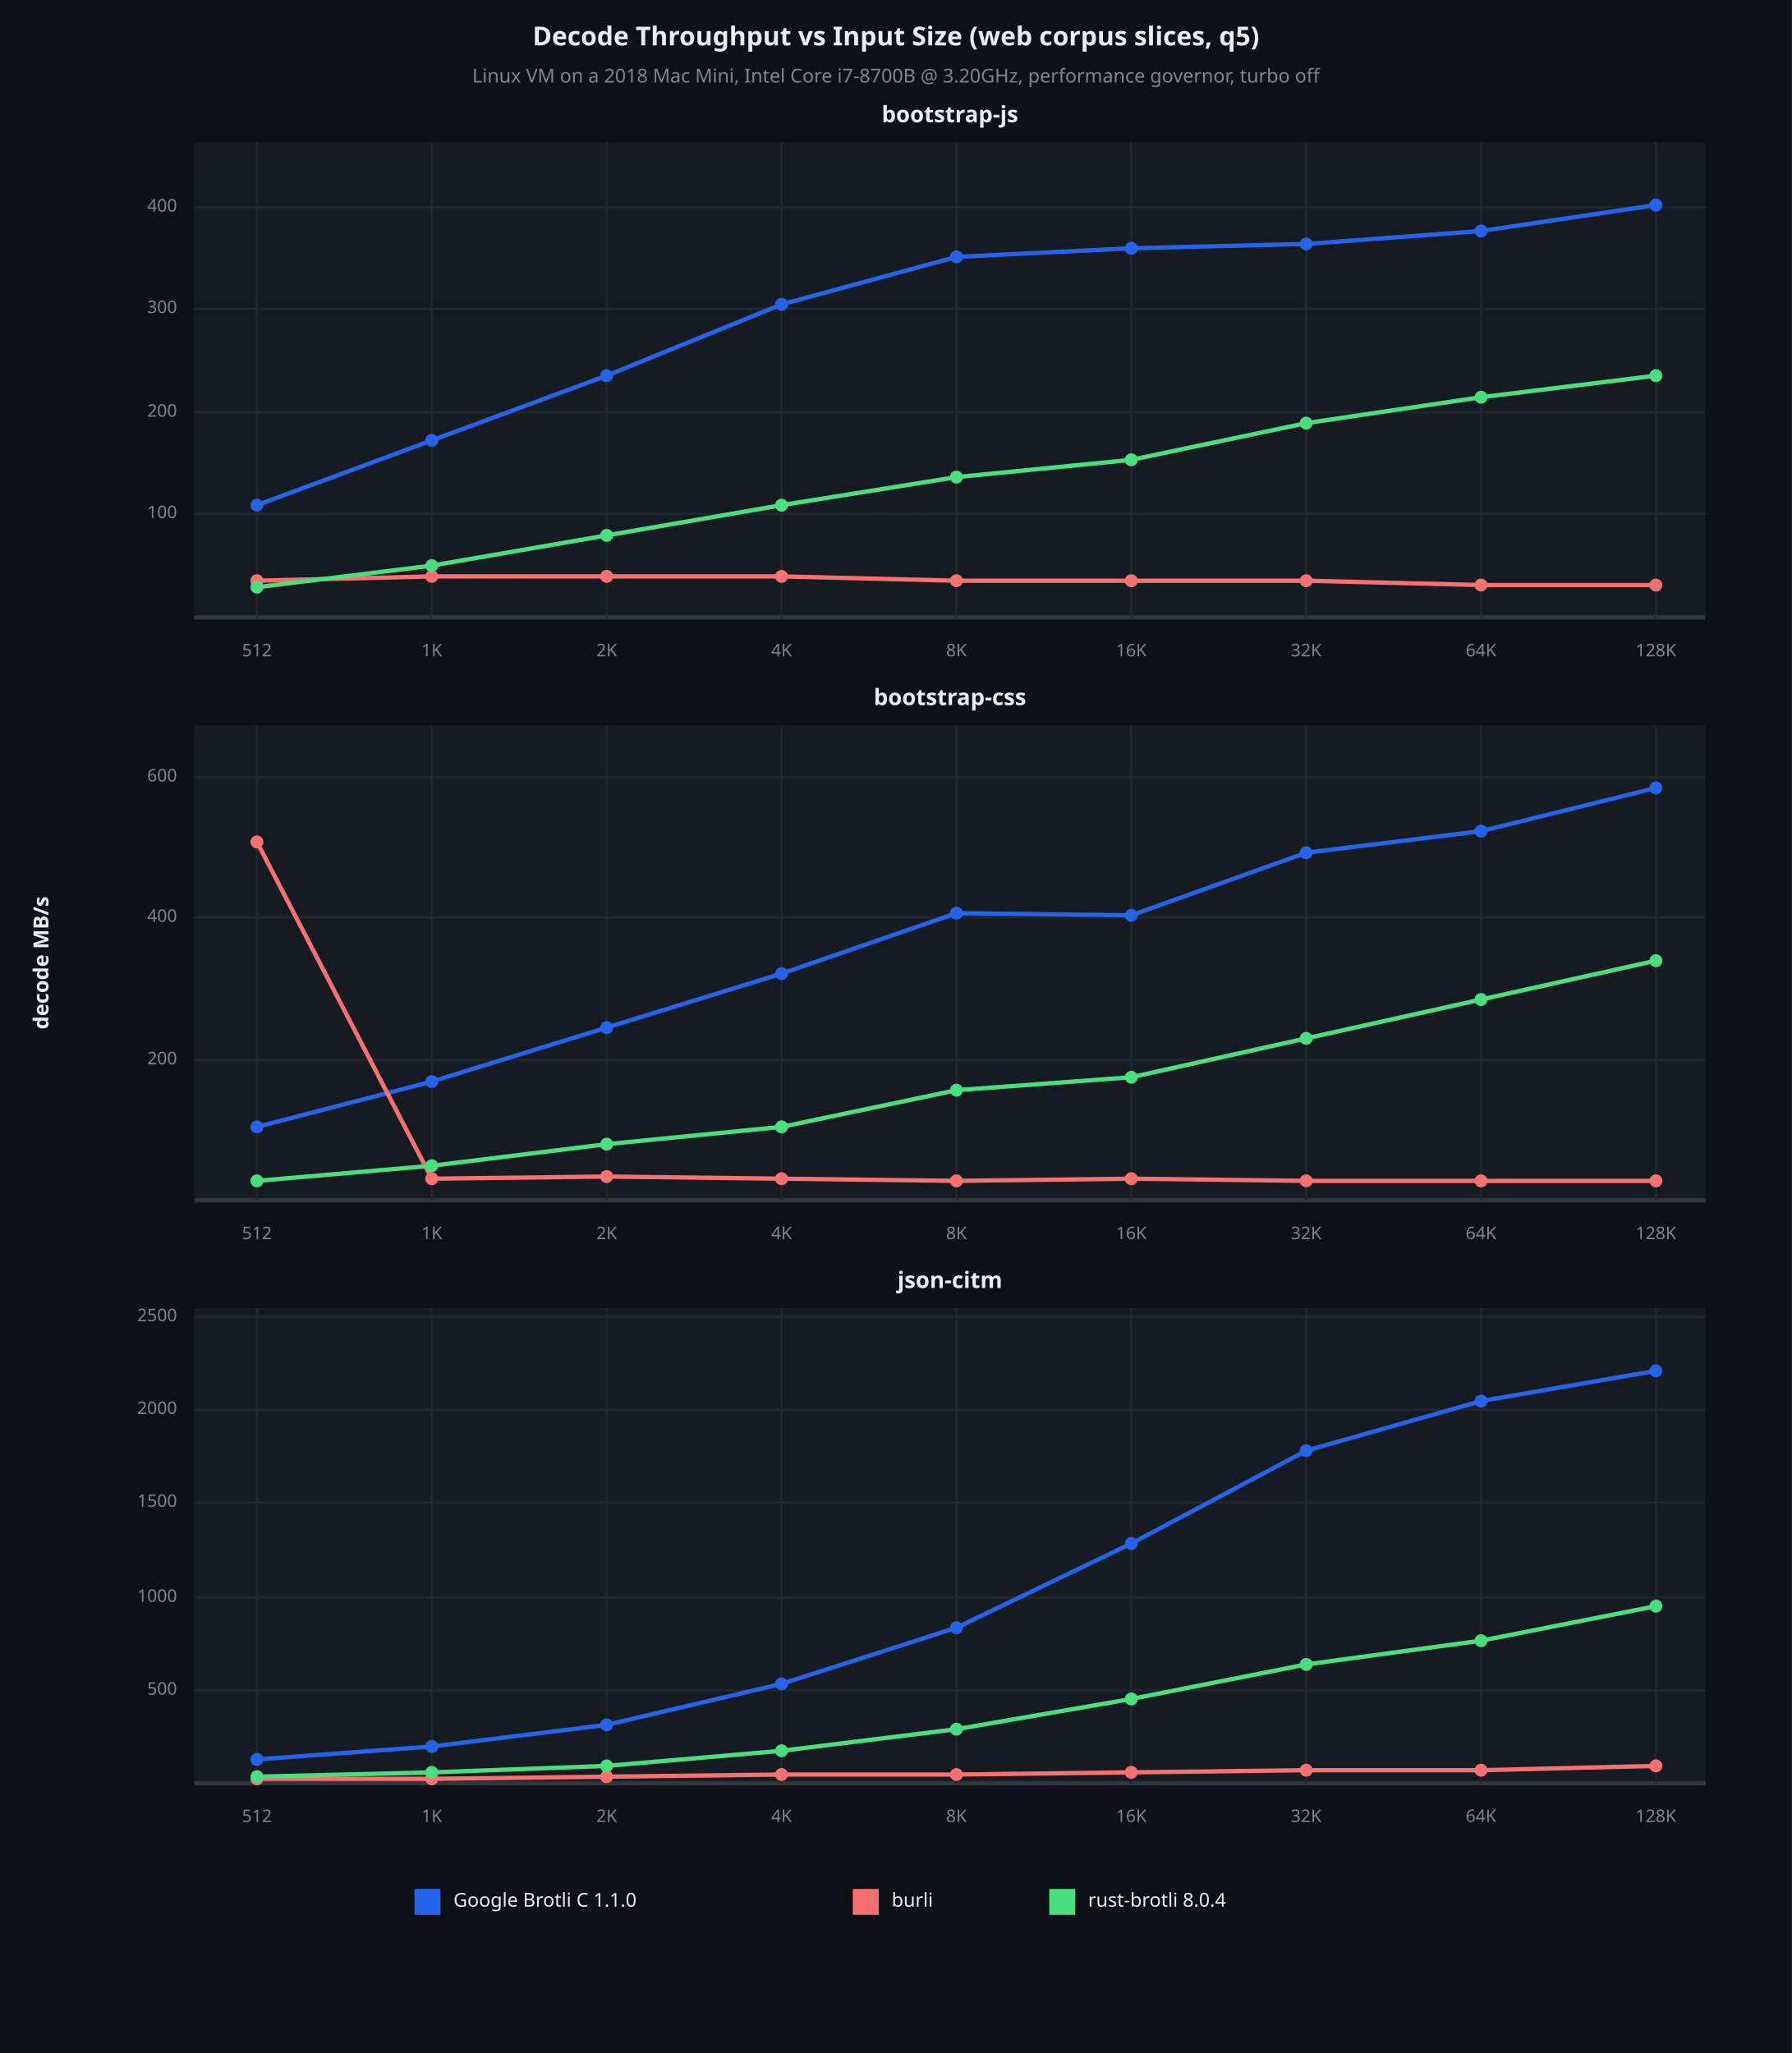
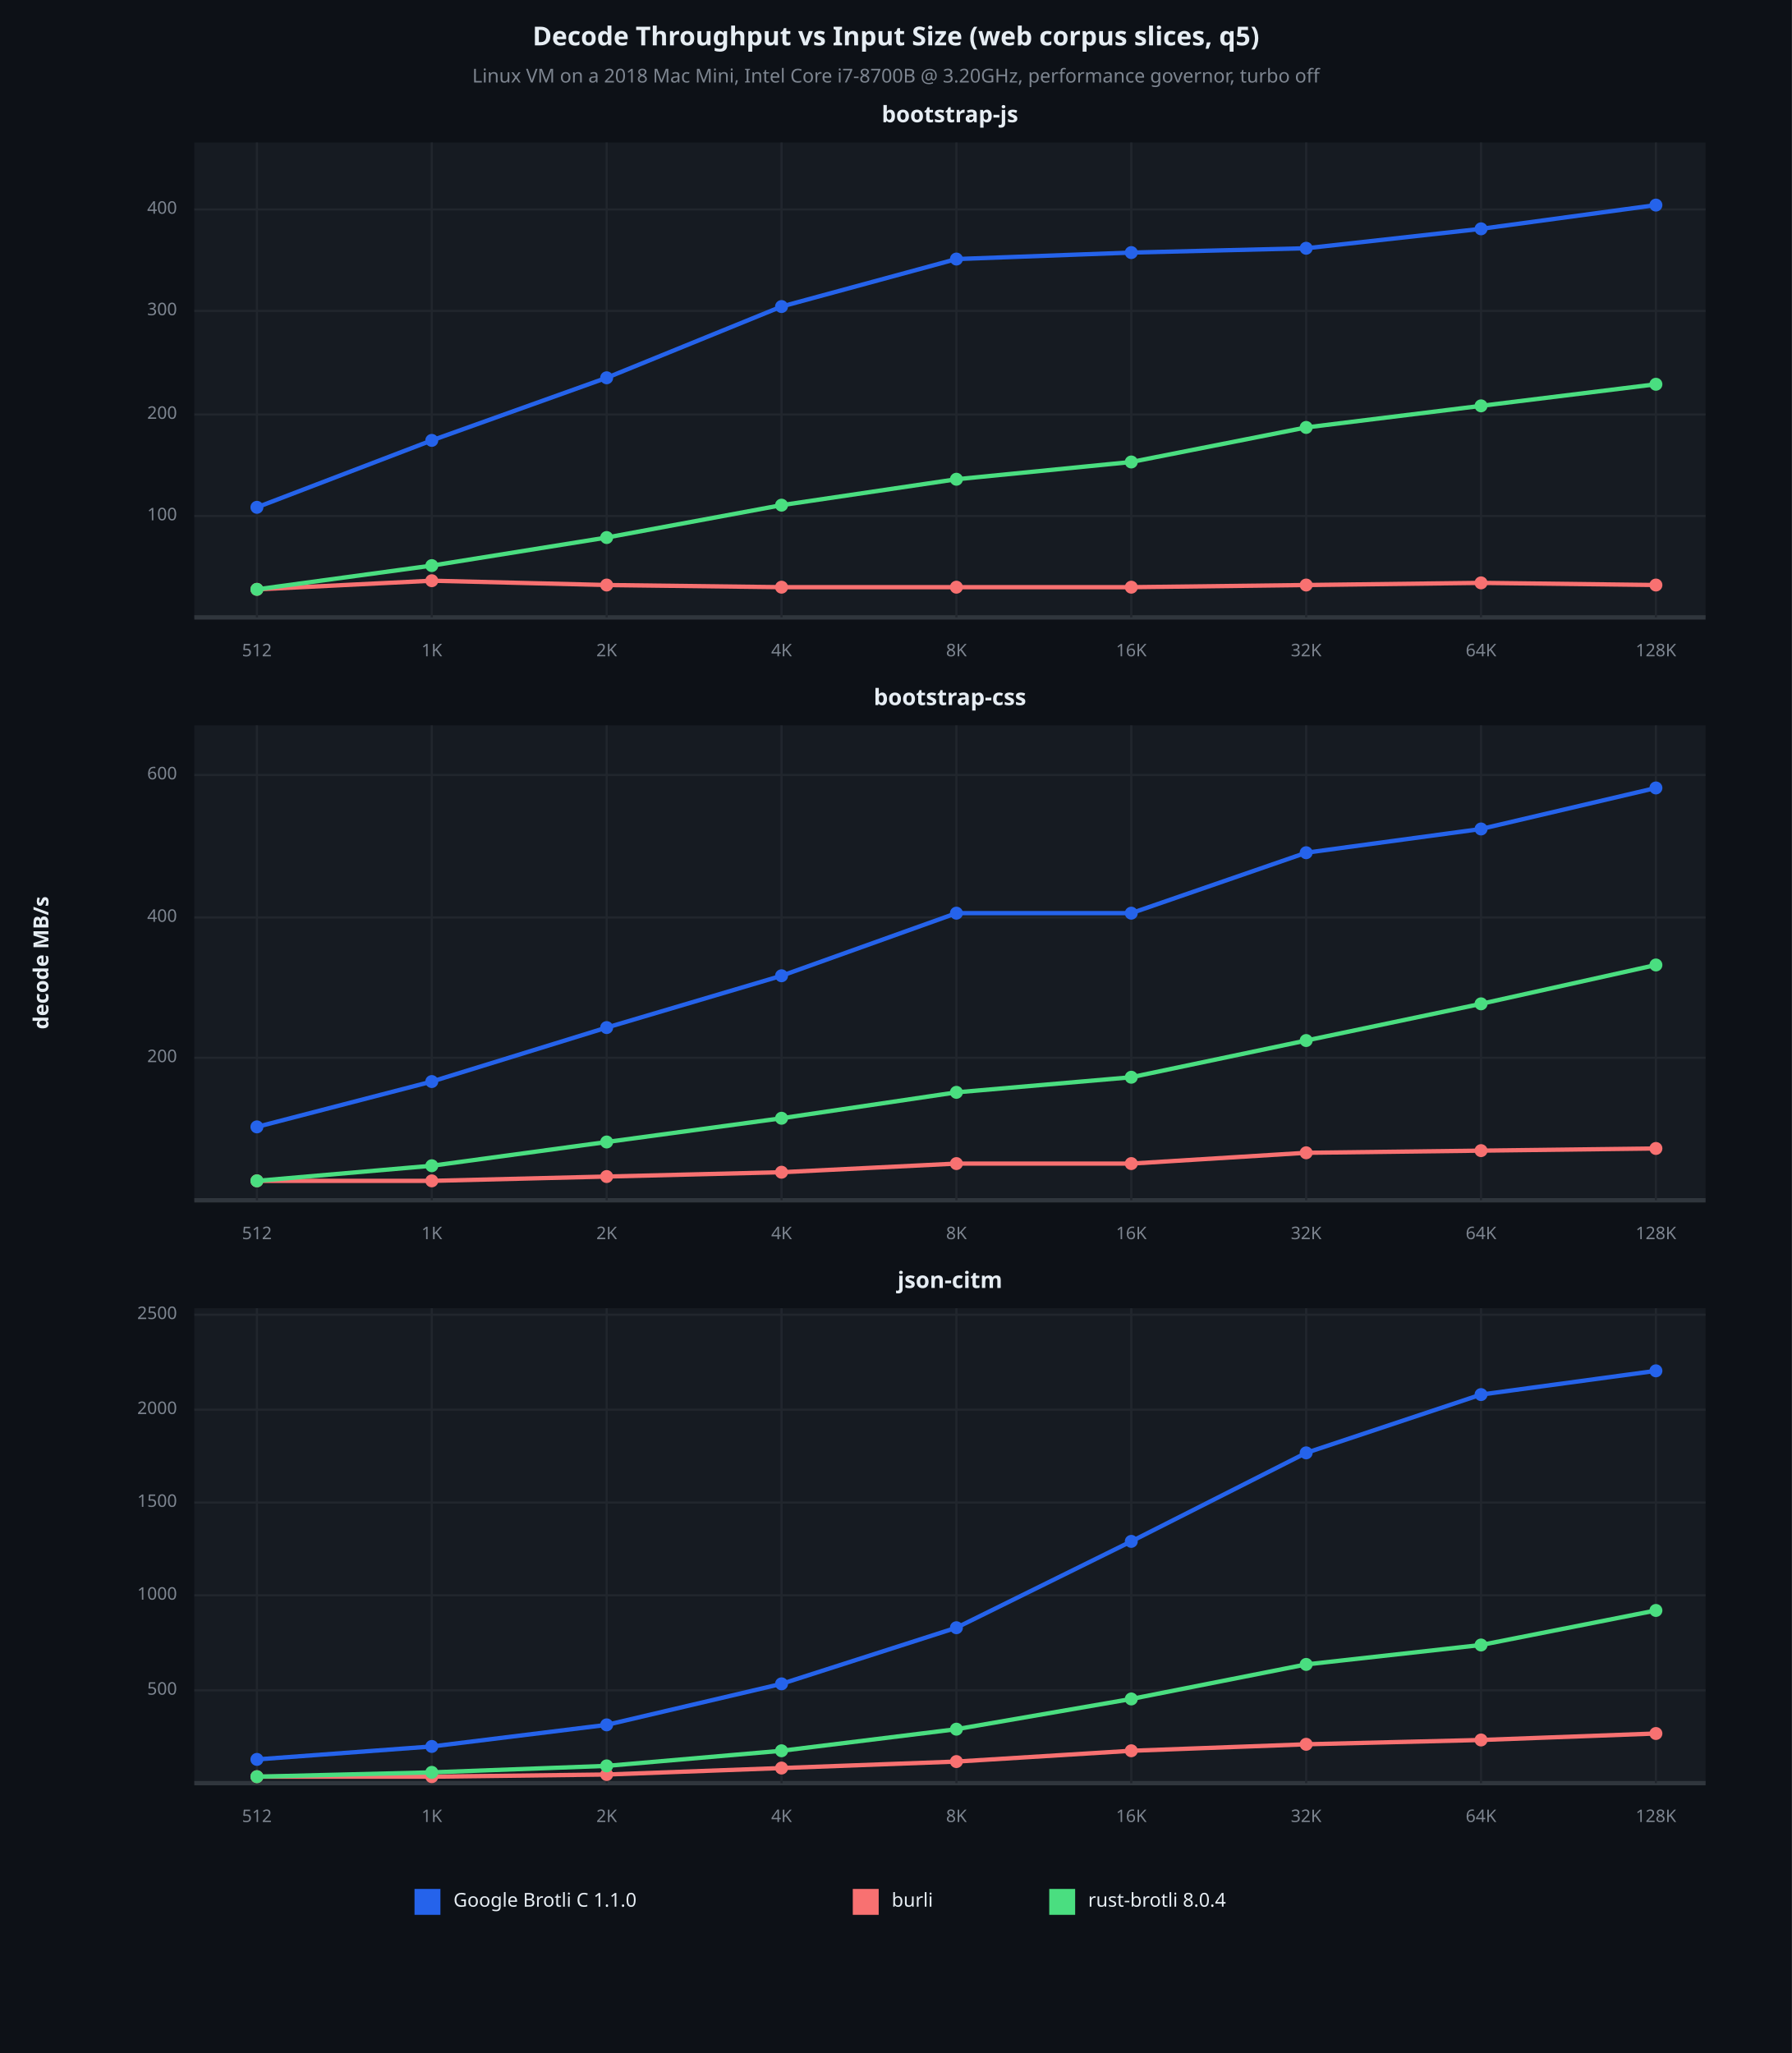
<svg xmlns="http://www.w3.org/2000/svg" viewBox="0 0 830 951" font-family="system-ui, -apple-system, sans-serif">
  <rect x="0" y="0" width="830" height="951" opacity="1" fill="#0D1117" stroke="none" />
  <text x="415" y="18" dy="0.5ex" text-anchor="middle" font-family="sans-serif" font-size="12.097" opacity="1" fill="#E6EDF3" font-weight="bold">
Decode Throughput vs Input Size (web corpus slices, q5)
</text>
  <text x="415" y="36" dy="0.5ex" text-anchor="middle" font-family="sans-serif" font-size="8.871" opacity="1" fill="#7D8590">
Linux VM on a 2018 Mac Mini, Intel Core i7-8700B @ 3.20GHz, performance governor, turbo off
</text>
  <rect x="90" y="66" width="700" height="220" opacity="1" fill="#161B22" stroke="none" />
  <text x="440" y="54" dy="0.5ex" text-anchor="middle" font-family="sans-serif" font-size="10.484" opacity="1" fill="#E6EDF3" font-weight="bold">
bootstrap-js
</text>
  <polyline fill="none" opacity="1" stroke="#30363D" stroke-width="2" points="90,286 790,286 " />
  <polyline fill="none" opacity="1" stroke="#21262D" stroke-width="1" points="119,66 119,286 " />
  <text x="119" y="302" dy="0.5ex" text-anchor="middle" font-family="sans-serif" font-size="8.065" opacity="1" fill="#7D8590">
512
</text>
  <polyline fill="none" opacity="1" stroke="#21262D" stroke-width="1" points="200,66 200,286 " />
  <text x="200" y="302" dy="0.5ex" text-anchor="middle" font-family="sans-serif" font-size="8.065" opacity="1" fill="#7D8590">
1K
</text>
  <polyline fill="none" opacity="1" stroke="#21262D" stroke-width="1" points="281,66 281,286 " />
  <text x="281" y="302" dy="0.5ex" text-anchor="middle" font-family="sans-serif" font-size="8.065" opacity="1" fill="#7D8590">
2K
</text>
  <polyline fill="none" opacity="1" stroke="#21262D" stroke-width="1" points="362,66 362,286 " />
  <text x="362" y="302" dy="0.5ex" text-anchor="middle" font-family="sans-serif" font-size="8.065" opacity="1" fill="#7D8590">
4K
</text>
  <polyline fill="none" opacity="1" stroke="#21262D" stroke-width="1" points="443,66 443,286 " />
  <text x="443" y="302" dy="0.5ex" text-anchor="middle" font-family="sans-serif" font-size="8.065" opacity="1" fill="#7D8590">
8K
</text>
  <polyline fill="none" opacity="1" stroke="#21262D" stroke-width="1" points="524,66 524,286 " />
  <text x="524" y="302" dy="0.5ex" text-anchor="middle" font-family="sans-serif" font-size="8.065" opacity="1" fill="#7D8590">
16K
</text>
  <polyline fill="none" opacity="1" stroke="#21262D" stroke-width="1" points="605,66 605,286 " />
  <text x="605" y="302" dy="0.5ex" text-anchor="middle" font-family="sans-serif" font-size="8.065" opacity="1" fill="#7D8590">
32K
</text>
  <polyline fill="none" opacity="1" stroke="#21262D" stroke-width="1" points="686,66 686,286 " />
  <text x="686" y="302" dy="0.5ex" text-anchor="middle" font-family="sans-serif" font-size="8.065" opacity="1" fill="#7D8590">
64K
</text>
  <polyline fill="none" opacity="1" stroke="#21262D" stroke-width="1" points="767,66 767,286 " />
  <text x="767" y="302" dy="0.5ex" text-anchor="middle" font-family="sans-serif" font-size="8.065" opacity="1" fill="#7D8590">
128K
</text>
-   <polyline fill="none" opacity="1" stroke="#21262D" stroke-width="1" points="90,238 790,238 " />
-   <text x="82" y="238" dy="0.5ex" text-anchor="end" font-family="sans-serif" font-size="8.065" opacity="1" fill="#7D8590">
+   <polyline fill="none" opacity="1" stroke="#21262D" stroke-width="1" points="90,239 790,239 " />
+   <text x="82" y="239" dy="0.5ex" text-anchor="end" font-family="sans-serif" font-size="8.065" opacity="1" fill="#7D8590">
100
</text>
-   <polyline fill="none" opacity="1" stroke="#21262D" stroke-width="1" points="90,191 790,191 " />
-   <text x="82" y="191" dy="0.5ex" text-anchor="end" font-family="sans-serif" font-size="8.065" opacity="1" fill="#7D8590">
+   <polyline fill="none" opacity="1" stroke="#21262D" stroke-width="1" points="90,192 790,192 " />
+   <text x="82" y="192" dy="0.5ex" text-anchor="end" font-family="sans-serif" font-size="8.065" opacity="1" fill="#7D8590">
200
</text>
-   <polyline fill="none" opacity="1" stroke="#21262D" stroke-width="1" points="90,143 790,143 " />
-   <text x="82" y="143" dy="0.5ex" text-anchor="end" font-family="sans-serif" font-size="8.065" opacity="1" fill="#7D8590">
+   <polyline fill="none" opacity="1" stroke="#21262D" stroke-width="1" points="90,144 790,144 " />
+   <text x="82" y="144" dy="0.5ex" text-anchor="end" font-family="sans-serif" font-size="8.065" opacity="1" fill="#7D8590">
300
</text>
-   <polyline fill="none" opacity="1" stroke="#21262D" stroke-width="1" points="90,96 790,96 " />
-   <text x="82" y="96" dy="0.5ex" text-anchor="end" font-family="sans-serif" font-size="8.065" opacity="1" fill="#7D8590">
+   <polyline fill="none" opacity="1" stroke="#21262D" stroke-width="1" points="90,97 790,97 " />
+   <text x="82" y="97" dy="0.5ex" text-anchor="end" font-family="sans-serif" font-size="8.065" opacity="1" fill="#7D8590">
400
</text>
-   <polyline fill="none" opacity="1" stroke="#2563EB" stroke-width="2" points="119,234 200,204 281,174 362,141 443,119 524,115 605,113 686,107 767,95 " />
-   <circle cx="119" cy="234" r="3" opacity="1" fill="#2563EB" stroke="none" stroke-width="1" />
+   <polyline fill="none" opacity="1" stroke="#2563EB" stroke-width="2" points="119,235 200,204 281,175 362,142 443,120 524,117 605,115 686,106 767,95 " />
+   <circle cx="119" cy="235" r="3" opacity="1" fill="#2563EB" stroke="none" stroke-width="1" />
  <circle cx="200" cy="204" r="3" opacity="1" fill="#2563EB" stroke="none" stroke-width="1" />
-   <circle cx="281" cy="174" r="3" opacity="1" fill="#2563EB" stroke="none" stroke-width="1" />
-   <circle cx="362" cy="141" r="3" opacity="1" fill="#2563EB" stroke="none" stroke-width="1" />
-   <circle cx="443" cy="119" r="3" opacity="1" fill="#2563EB" stroke="none" stroke-width="1" />
-   <circle cx="524" cy="115" r="3" opacity="1" fill="#2563EB" stroke="none" stroke-width="1" />
-   <circle cx="605" cy="113" r="3" opacity="1" fill="#2563EB" stroke="none" stroke-width="1" />
-   <circle cx="686" cy="107" r="3" opacity="1" fill="#2563EB" stroke="none" stroke-width="1" />
+   <circle cx="281" cy="175" r="3" opacity="1" fill="#2563EB" stroke="none" stroke-width="1" />
+   <circle cx="362" cy="142" r="3" opacity="1" fill="#2563EB" stroke="none" stroke-width="1" />
+   <circle cx="443" cy="120" r="3" opacity="1" fill="#2563EB" stroke="none" stroke-width="1" />
+   <circle cx="524" cy="117" r="3" opacity="1" fill="#2563EB" stroke="none" stroke-width="1" />
+   <circle cx="605" cy="115" r="3" opacity="1" fill="#2563EB" stroke="none" stroke-width="1" />
+   <circle cx="686" cy="106" r="3" opacity="1" fill="#2563EB" stroke="none" stroke-width="1" />
  <circle cx="767" cy="95" r="3" opacity="1" fill="#2563EB" stroke="none" stroke-width="1" />
-   <polyline fill="none" opacity="1" stroke="#F87171" stroke-width="2" points="119,269 200,267 281,267 362,267 443,269 524,269 605,269 686,271 767,271 " />
-   <circle cx="119" cy="269" r="3" opacity="1" fill="#F87171" stroke="none" stroke-width="1" />
-   <circle cx="200" cy="267" r="3" opacity="1" fill="#F87171" stroke="none" stroke-width="1" />
-   <circle cx="281" cy="267" r="3" opacity="1" fill="#F87171" stroke="none" stroke-width="1" />
-   <circle cx="362" cy="267" r="3" opacity="1" fill="#F87171" stroke="none" stroke-width="1" />
-   <circle cx="443" cy="269" r="3" opacity="1" fill="#F87171" stroke="none" stroke-width="1" />
-   <circle cx="524" cy="269" r="3" opacity="1" fill="#F87171" stroke="none" stroke-width="1" />
-   <circle cx="605" cy="269" r="3" opacity="1" fill="#F87171" stroke="none" stroke-width="1" />
-   <circle cx="686" cy="271" r="3" opacity="1" fill="#F87171" stroke="none" stroke-width="1" />
+   <polyline fill="none" opacity="1" stroke="#F87171" stroke-width="2" points="119,273 200,269 281,271 362,272 443,272 524,272 605,271 686,270 767,271 " />
+   <circle cx="119" cy="273" r="3" opacity="1" fill="#F87171" stroke="none" stroke-width="1" />
+   <circle cx="200" cy="269" r="3" opacity="1" fill="#F87171" stroke="none" stroke-width="1" />
+   <circle cx="281" cy="271" r="3" opacity="1" fill="#F87171" stroke="none" stroke-width="1" />
+   <circle cx="362" cy="272" r="3" opacity="1" fill="#F87171" stroke="none" stroke-width="1" />
+   <circle cx="443" cy="272" r="3" opacity="1" fill="#F87171" stroke="none" stroke-width="1" />
+   <circle cx="524" cy="272" r="3" opacity="1" fill="#F87171" stroke="none" stroke-width="1" />
+   <circle cx="605" cy="271" r="3" opacity="1" fill="#F87171" stroke="none" stroke-width="1" />
+   <circle cx="686" cy="270" r="3" opacity="1" fill="#F87171" stroke="none" stroke-width="1" />
  <circle cx="767" cy="271" r="3" opacity="1" fill="#F87171" stroke="none" stroke-width="1" />
-   <polyline fill="none" opacity="1" stroke="#4ADE80" stroke-width="2" points="119,272 200,262 281,248 362,234 443,221 524,213 605,196 686,184 767,174 " />
-   <circle cx="119" cy="272" r="3" opacity="1" fill="#4ADE80" stroke="none" stroke-width="1" />
+   <polyline fill="none" opacity="1" stroke="#4ADE80" stroke-width="2" points="119,273 200,262 281,249 362,234 443,222 524,214 605,198 686,188 767,178 " />
+   <circle cx="119" cy="273" r="3" opacity="1" fill="#4ADE80" stroke="none" stroke-width="1" />
  <circle cx="200" cy="262" r="3" opacity="1" fill="#4ADE80" stroke="none" stroke-width="1" />
-   <circle cx="281" cy="248" r="3" opacity="1" fill="#4ADE80" stroke="none" stroke-width="1" />
+   <circle cx="281" cy="249" r="3" opacity="1" fill="#4ADE80" stroke="none" stroke-width="1" />
  <circle cx="362" cy="234" r="3" opacity="1" fill="#4ADE80" stroke="none" stroke-width="1" />
-   <circle cx="443" cy="221" r="3" opacity="1" fill="#4ADE80" stroke="none" stroke-width="1" />
-   <circle cx="524" cy="213" r="3" opacity="1" fill="#4ADE80" stroke="none" stroke-width="1" />
-   <circle cx="605" cy="196" r="3" opacity="1" fill="#4ADE80" stroke="none" stroke-width="1" />
-   <circle cx="686" cy="184" r="3" opacity="1" fill="#4ADE80" stroke="none" stroke-width="1" />
-   <circle cx="767" cy="174" r="3" opacity="1" fill="#4ADE80" stroke="none" stroke-width="1" />
+   <circle cx="443" cy="222" r="3" opacity="1" fill="#4ADE80" stroke="none" stroke-width="1" />
+   <circle cx="524" cy="214" r="3" opacity="1" fill="#4ADE80" stroke="none" stroke-width="1" />
+   <circle cx="605" cy="198" r="3" opacity="1" fill="#4ADE80" stroke="none" stroke-width="1" />
+   <circle cx="686" cy="188" r="3" opacity="1" fill="#4ADE80" stroke="none" stroke-width="1" />
+   <circle cx="767" cy="178" r="3" opacity="1" fill="#4ADE80" stroke="none" stroke-width="1" />
  <rect x="90" y="336" width="700" height="220" opacity="1" fill="#161B22" stroke="none" />
  <text x="440" y="324" dy="0.5ex" text-anchor="middle" font-family="sans-serif" font-size="10.484" opacity="1" fill="#E6EDF3" font-weight="bold">
bootstrap-css
</text>
  <polyline fill="none" opacity="1" stroke="#30363D" stroke-width="2" points="90,556 790,556 " />
  <polyline fill="none" opacity="1" stroke="#21262D" stroke-width="1" points="119,336 119,556 " />
  <text x="119" y="572" dy="0.5ex" text-anchor="middle" font-family="sans-serif" font-size="8.065" opacity="1" fill="#7D8590">
512
</text>
  <polyline fill="none" opacity="1" stroke="#21262D" stroke-width="1" points="200,336 200,556 " />
  <text x="200" y="572" dy="0.5ex" text-anchor="middle" font-family="sans-serif" font-size="8.065" opacity="1" fill="#7D8590">
1K
</text>
  <polyline fill="none" opacity="1" stroke="#21262D" stroke-width="1" points="281,336 281,556 " />
  <text x="281" y="572" dy="0.5ex" text-anchor="middle" font-family="sans-serif" font-size="8.065" opacity="1" fill="#7D8590">
2K
</text>
  <polyline fill="none" opacity="1" stroke="#21262D" stroke-width="1" points="362,336 362,556 " />
  <text x="362" y="572" dy="0.5ex" text-anchor="middle" font-family="sans-serif" font-size="8.065" opacity="1" fill="#7D8590">
4K
</text>
  <polyline fill="none" opacity="1" stroke="#21262D" stroke-width="1" points="443,336 443,556 " />
  <text x="443" y="572" dy="0.5ex" text-anchor="middle" font-family="sans-serif" font-size="8.065" opacity="1" fill="#7D8590">
8K
</text>
  <polyline fill="none" opacity="1" stroke="#21262D" stroke-width="1" points="524,336 524,556 " />
  <text x="524" y="572" dy="0.5ex" text-anchor="middle" font-family="sans-serif" font-size="8.065" opacity="1" fill="#7D8590">
16K
</text>
  <polyline fill="none" opacity="1" stroke="#21262D" stroke-width="1" points="605,336 605,556 " />
  <text x="605" y="572" dy="0.5ex" text-anchor="middle" font-family="sans-serif" font-size="8.065" opacity="1" fill="#7D8590">
32K
</text>
  <polyline fill="none" opacity="1" stroke="#21262D" stroke-width="1" points="686,336 686,556 " />
  <text x="686" y="572" dy="0.5ex" text-anchor="middle" font-family="sans-serif" font-size="8.065" opacity="1" fill="#7D8590">
64K
</text>
  <polyline fill="none" opacity="1" stroke="#21262D" stroke-width="1" points="767,336 767,556 " />
  <text x="767" y="572" dy="0.5ex" text-anchor="middle" font-family="sans-serif" font-size="8.065" opacity="1" fill="#7D8590">
128K
</text>
-   <polyline fill="none" opacity="1" stroke="#21262D" stroke-width="1" points="90,491 790,491 " />
-   <text x="82" y="491" dy="0.5ex" text-anchor="end" font-family="sans-serif" font-size="8.065" opacity="1" fill="#7D8590">
+   <polyline fill="none" opacity="1" stroke="#21262D" stroke-width="1" points="90,490 790,490 " />
+   <text x="82" y="490" dy="0.5ex" text-anchor="end" font-family="sans-serif" font-size="8.065" opacity="1" fill="#7D8590">
200
</text>
  <polyline fill="none" opacity="1" stroke="#21262D" stroke-width="1" points="90,425 790,425 " />
  <text x="82" y="425" dy="0.5ex" text-anchor="end" font-family="sans-serif" font-size="8.065" opacity="1" fill="#7D8590">
400
</text>
-   <polyline fill="none" opacity="1" stroke="#21262D" stroke-width="1" points="90,360 790,360 " />
-   <text x="82" y="360" dy="0.5ex" text-anchor="end" font-family="sans-serif" font-size="8.065" opacity="1" fill="#7D8590">
+   <polyline fill="none" opacity="1" stroke="#21262D" stroke-width="1" points="90,359 790,359 " />
+   <text x="82" y="359" dy="0.5ex" text-anchor="end" font-family="sans-serif" font-size="8.065" opacity="1" fill="#7D8590">
600
</text>
-   <polyline fill="none" opacity="1" stroke="#2563EB" stroke-width="2" points="119,522 200,501 281,476 362,451 443,423 524,424 605,395 686,385 767,365 " />
+   <polyline fill="none" opacity="1" stroke="#2563EB" stroke-width="2" points="119,522 200,501 281,476 362,452 443,423 524,423 605,395 686,384 767,365 " />
  <circle cx="119" cy="522" r="3" opacity="1" fill="#2563EB" stroke="none" stroke-width="1" />
  <circle cx="200" cy="501" r="3" opacity="1" fill="#2563EB" stroke="none" stroke-width="1" />
  <circle cx="281" cy="476" r="3" opacity="1" fill="#2563EB" stroke="none" stroke-width="1" />
-   <circle cx="362" cy="451" r="3" opacity="1" fill="#2563EB" stroke="none" stroke-width="1" />
+   <circle cx="362" cy="452" r="3" opacity="1" fill="#2563EB" stroke="none" stroke-width="1" />
  <circle cx="443" cy="423" r="3" opacity="1" fill="#2563EB" stroke="none" stroke-width="1" />
-   <circle cx="524" cy="424" r="3" opacity="1" fill="#2563EB" stroke="none" stroke-width="1" />
+   <circle cx="524" cy="423" r="3" opacity="1" fill="#2563EB" stroke="none" stroke-width="1" />
  <circle cx="605" cy="395" r="3" opacity="1" fill="#2563EB" stroke="none" stroke-width="1" />
-   <circle cx="686" cy="385" r="3" opacity="1" fill="#2563EB" stroke="none" stroke-width="1" />
+   <circle cx="686" cy="384" r="3" opacity="1" fill="#2563EB" stroke="none" stroke-width="1" />
  <circle cx="767" cy="365" r="3" opacity="1" fill="#2563EB" stroke="none" stroke-width="1" />
-   <polyline fill="none" opacity="1" stroke="#F87171" stroke-width="2" points="119,390 200,546 281,545 362,546 443,547 524,546 605,547 686,547 767,547 " />
-   <circle cx="119" cy="390" r="3" opacity="1" fill="#F87171" stroke="none" stroke-width="1" />
-   <circle cx="200" cy="546" r="3" opacity="1" fill="#F87171" stroke="none" stroke-width="1" />
+   <polyline fill="none" opacity="1" stroke="#F87171" stroke-width="2" points="119,547 200,547 281,545 362,543 443,539 524,539 605,534 686,533 767,532 " />
+   <circle cx="119" cy="547" r="3" opacity="1" fill="#F87171" stroke="none" stroke-width="1" />
+   <circle cx="200" cy="547" r="3" opacity="1" fill="#F87171" stroke="none" stroke-width="1" />
  <circle cx="281" cy="545" r="3" opacity="1" fill="#F87171" stroke="none" stroke-width="1" />
-   <circle cx="362" cy="546" r="3" opacity="1" fill="#F87171" stroke="none" stroke-width="1" />
-   <circle cx="443" cy="547" r="3" opacity="1" fill="#F87171" stroke="none" stroke-width="1" />
-   <circle cx="524" cy="546" r="3" opacity="1" fill="#F87171" stroke="none" stroke-width="1" />
-   <circle cx="605" cy="547" r="3" opacity="1" fill="#F87171" stroke="none" stroke-width="1" />
-   <circle cx="686" cy="547" r="3" opacity="1" fill="#F87171" stroke="none" stroke-width="1" />
-   <circle cx="767" cy="547" r="3" opacity="1" fill="#F87171" stroke="none" stroke-width="1" />
-   <polyline fill="none" opacity="1" stroke="#4ADE80" stroke-width="2" points="119,547 200,540 281,530 362,522 443,505 524,499 605,481 686,463 767,445 " />
+   <circle cx="362" cy="543" r="3" opacity="1" fill="#F87171" stroke="none" stroke-width="1" />
+   <circle cx="443" cy="539" r="3" opacity="1" fill="#F87171" stroke="none" stroke-width="1" />
+   <circle cx="524" cy="539" r="3" opacity="1" fill="#F87171" stroke="none" stroke-width="1" />
+   <circle cx="605" cy="534" r="3" opacity="1" fill="#F87171" stroke="none" stroke-width="1" />
+   <circle cx="686" cy="533" r="3" opacity="1" fill="#F87171" stroke="none" stroke-width="1" />
+   <circle cx="767" cy="532" r="3" opacity="1" fill="#F87171" stroke="none" stroke-width="1" />
+   <polyline fill="none" opacity="1" stroke="#4ADE80" stroke-width="2" points="119,547 200,540 281,529 362,518 443,506 524,499 605,482 686,465 767,447 " />
  <circle cx="119" cy="547" r="3" opacity="1" fill="#4ADE80" stroke="none" stroke-width="1" />
  <circle cx="200" cy="540" r="3" opacity="1" fill="#4ADE80" stroke="none" stroke-width="1" />
-   <circle cx="281" cy="530" r="3" opacity="1" fill="#4ADE80" stroke="none" stroke-width="1" />
-   <circle cx="362" cy="522" r="3" opacity="1" fill="#4ADE80" stroke="none" stroke-width="1" />
-   <circle cx="443" cy="505" r="3" opacity="1" fill="#4ADE80" stroke="none" stroke-width="1" />
+   <circle cx="281" cy="529" r="3" opacity="1" fill="#4ADE80" stroke="none" stroke-width="1" />
+   <circle cx="362" cy="518" r="3" opacity="1" fill="#4ADE80" stroke="none" stroke-width="1" />
+   <circle cx="443" cy="506" r="3" opacity="1" fill="#4ADE80" stroke="none" stroke-width="1" />
  <circle cx="524" cy="499" r="3" opacity="1" fill="#4ADE80" stroke="none" stroke-width="1" />
-   <circle cx="605" cy="481" r="3" opacity="1" fill="#4ADE80" stroke="none" stroke-width="1" />
-   <circle cx="686" cy="463" r="3" opacity="1" fill="#4ADE80" stroke="none" stroke-width="1" />
-   <circle cx="767" cy="445" r="3" opacity="1" fill="#4ADE80" stroke="none" stroke-width="1" />
+   <circle cx="605" cy="482" r="3" opacity="1" fill="#4ADE80" stroke="none" stroke-width="1" />
+   <circle cx="686" cy="465" r="3" opacity="1" fill="#4ADE80" stroke="none" stroke-width="1" />
+   <circle cx="767" cy="447" r="3" opacity="1" fill="#4ADE80" stroke="none" stroke-width="1" />
  <rect x="90" y="606" width="700" height="220" opacity="1" fill="#161B22" stroke="none" />
  <text x="440" y="594" dy="0.5ex" text-anchor="middle" font-family="sans-serif" font-size="10.484" opacity="1" fill="#E6EDF3" font-weight="bold">
json-citm
</text>
  <polyline fill="none" opacity="1" stroke="#30363D" stroke-width="2" points="90,826 790,826 " />
  <polyline fill="none" opacity="1" stroke="#21262D" stroke-width="1" points="119,606 119,826 " />
  <text x="119" y="842" dy="0.5ex" text-anchor="middle" font-family="sans-serif" font-size="8.065" opacity="1" fill="#7D8590">
512
</text>
  <polyline fill="none" opacity="1" stroke="#21262D" stroke-width="1" points="200,606 200,826 " />
  <text x="200" y="842" dy="0.5ex" text-anchor="middle" font-family="sans-serif" font-size="8.065" opacity="1" fill="#7D8590">
1K
</text>
  <polyline fill="none" opacity="1" stroke="#21262D" stroke-width="1" points="281,606 281,826 " />
  <text x="281" y="842" dy="0.5ex" text-anchor="middle" font-family="sans-serif" font-size="8.065" opacity="1" fill="#7D8590">
2K
</text>
  <polyline fill="none" opacity="1" stroke="#21262D" stroke-width="1" points="362,606 362,826 " />
  <text x="362" y="842" dy="0.5ex" text-anchor="middle" font-family="sans-serif" font-size="8.065" opacity="1" fill="#7D8590">
4K
</text>
  <polyline fill="none" opacity="1" stroke="#21262D" stroke-width="1" points="443,606 443,826 " />
  <text x="443" y="842" dy="0.5ex" text-anchor="middle" font-family="sans-serif" font-size="8.065" opacity="1" fill="#7D8590">
8K
</text>
  <polyline fill="none" opacity="1" stroke="#21262D" stroke-width="1" points="524,606 524,826 " />
  <text x="524" y="842" dy="0.5ex" text-anchor="middle" font-family="sans-serif" font-size="8.065" opacity="1" fill="#7D8590">
16K
</text>
  <polyline fill="none" opacity="1" stroke="#21262D" stroke-width="1" points="605,606 605,826 " />
  <text x="605" y="842" dy="0.5ex" text-anchor="middle" font-family="sans-serif" font-size="8.065" opacity="1" fill="#7D8590">
32K
</text>
  <polyline fill="none" opacity="1" stroke="#21262D" stroke-width="1" points="686,606 686,826 " />
  <text x="686" y="842" dy="0.5ex" text-anchor="middle" font-family="sans-serif" font-size="8.065" opacity="1" fill="#7D8590">
64K
</text>
  <polyline fill="none" opacity="1" stroke="#21262D" stroke-width="1" points="767,606 767,826 " />
  <text x="767" y="842" dy="0.5ex" text-anchor="middle" font-family="sans-serif" font-size="8.065" opacity="1" fill="#7D8590">
128K
</text>
  <polyline fill="none" opacity="1" stroke="#21262D" stroke-width="1" points="90,783 790,783 " />
  <text x="82" y="783" dy="0.5ex" text-anchor="end" font-family="sans-serif" font-size="8.065" opacity="1" fill="#7D8590">
500
</text>
-   <polyline fill="none" opacity="1" stroke="#21262D" stroke-width="1" points="90,740 790,740 " />
-   <text x="82" y="740" dy="0.5ex" text-anchor="end" font-family="sans-serif" font-size="8.065" opacity="1" fill="#7D8590">
+   <polyline fill="none" opacity="1" stroke="#21262D" stroke-width="1" points="90,739 790,739 " />
+   <text x="82" y="739" dy="0.5ex" text-anchor="end" font-family="sans-serif" font-size="8.065" opacity="1" fill="#7D8590">
1000
</text>
  <polyline fill="none" opacity="1" stroke="#21262D" stroke-width="1" points="90,696 790,696 " />
  <text x="82" y="696" dy="0.5ex" text-anchor="end" font-family="sans-serif" font-size="8.065" opacity="1" fill="#7D8590">
1500
</text>
  <polyline fill="none" opacity="1" stroke="#21262D" stroke-width="1" points="90,653 790,653 " />
  <text x="82" y="653" dy="0.5ex" text-anchor="end" font-family="sans-serif" font-size="8.065" opacity="1" fill="#7D8590">
2000
</text>
-   <polyline fill="none" opacity="1" stroke="#21262D" stroke-width="1" points="90,610 790,610 " />
-   <text x="82" y="610" dy="0.5ex" text-anchor="end" font-family="sans-serif" font-size="8.065" opacity="1" fill="#7D8590">
+   <polyline fill="none" opacity="1" stroke="#21262D" stroke-width="1" points="90,609 790,609 " />
+   <text x="82" y="609" dy="0.5ex" text-anchor="end" font-family="sans-serif" font-size="8.065" opacity="1" fill="#7D8590">
2500
</text>
-   <polyline fill="none" opacity="1" stroke="#2563EB" stroke-width="2" points="119,815 200,809 281,799 362,780 443,754 524,715 605,672 686,649 767,635 " />
+   <polyline fill="none" opacity="1" stroke="#2563EB" stroke-width="2" points="119,815 200,809 281,799 362,780 443,754 524,714 605,673 686,646 767,635 " />
  <circle cx="119" cy="815" r="3" opacity="1" fill="#2563EB" stroke="none" stroke-width="1" />
  <circle cx="200" cy="809" r="3" opacity="1" fill="#2563EB" stroke="none" stroke-width="1" />
  <circle cx="281" cy="799" r="3" opacity="1" fill="#2563EB" stroke="none" stroke-width="1" />
  <circle cx="362" cy="780" r="3" opacity="1" fill="#2563EB" stroke="none" stroke-width="1" />
  <circle cx="443" cy="754" r="3" opacity="1" fill="#2563EB" stroke="none" stroke-width="1" />
-   <circle cx="524" cy="715" r="3" opacity="1" fill="#2563EB" stroke="none" stroke-width="1" />
-   <circle cx="605" cy="672" r="3" opacity="1" fill="#2563EB" stroke="none" stroke-width="1" />
-   <circle cx="686" cy="649" r="3" opacity="1" fill="#2563EB" stroke="none" stroke-width="1" />
+   <circle cx="524" cy="714" r="3" opacity="1" fill="#2563EB" stroke="none" stroke-width="1" />
+   <circle cx="605" cy="673" r="3" opacity="1" fill="#2563EB" stroke="none" stroke-width="1" />
+   <circle cx="686" cy="646" r="3" opacity="1" fill="#2563EB" stroke="none" stroke-width="1" />
  <circle cx="767" cy="635" r="3" opacity="1" fill="#2563EB" stroke="none" stroke-width="1" />
-   <polyline fill="none" opacity="1" stroke="#F87171" stroke-width="2" points="119,824 200,824 281,823 362,822 443,822 524,821 605,820 686,820 767,818 " />
-   <circle cx="119" cy="824" r="3" opacity="1" fill="#F87171" stroke="none" stroke-width="1" />
-   <circle cx="200" cy="824" r="3" opacity="1" fill="#F87171" stroke="none" stroke-width="1" />
-   <circle cx="281" cy="823" r="3" opacity="1" fill="#F87171" stroke="none" stroke-width="1" />
-   <circle cx="362" cy="822" r="3" opacity="1" fill="#F87171" stroke="none" stroke-width="1" />
-   <circle cx="443" cy="822" r="3" opacity="1" fill="#F87171" stroke="none" stroke-width="1" />
-   <circle cx="524" cy="821" r="3" opacity="1" fill="#F87171" stroke="none" stroke-width="1" />
-   <circle cx="605" cy="820" r="3" opacity="1" fill="#F87171" stroke="none" stroke-width="1" />
-   <circle cx="686" cy="820" r="3" opacity="1" fill="#F87171" stroke="none" stroke-width="1" />
-   <circle cx="767" cy="818" r="3" opacity="1" fill="#F87171" stroke="none" stroke-width="1" />
-   <polyline fill="none" opacity="1" stroke="#4ADE80" stroke-width="2" points="119,823 200,821 281,818 362,811 443,801 524,787 605,771 686,760 767,744 " />
+   <polyline fill="none" opacity="1" stroke="#F87171" stroke-width="2" points="119,823 200,823 281,822 362,819 443,816 524,811 605,808 686,806 767,803 " />
+   <circle cx="119" cy="823" r="3" opacity="1" fill="#F87171" stroke="none" stroke-width="1" />
+   <circle cx="200" cy="823" r="3" opacity="1" fill="#F87171" stroke="none" stroke-width="1" />
+   <circle cx="281" cy="822" r="3" opacity="1" fill="#F87171" stroke="none" stroke-width="1" />
+   <circle cx="362" cy="819" r="3" opacity="1" fill="#F87171" stroke="none" stroke-width="1" />
+   <circle cx="443" cy="816" r="3" opacity="1" fill="#F87171" stroke="none" stroke-width="1" />
+   <circle cx="524" cy="811" r="3" opacity="1" fill="#F87171" stroke="none" stroke-width="1" />
+   <circle cx="605" cy="808" r="3" opacity="1" fill="#F87171" stroke="none" stroke-width="1" />
+   <circle cx="686" cy="806" r="3" opacity="1" fill="#F87171" stroke="none" stroke-width="1" />
+   <circle cx="767" cy="803" r="3" opacity="1" fill="#F87171" stroke="none" stroke-width="1" />
+   <polyline fill="none" opacity="1" stroke="#4ADE80" stroke-width="2" points="119,823 200,821 281,818 362,811 443,801 524,787 605,771 686,762 767,746 " />
  <circle cx="119" cy="823" r="3" opacity="1" fill="#4ADE80" stroke="none" stroke-width="1" />
  <circle cx="200" cy="821" r="3" opacity="1" fill="#4ADE80" stroke="none" stroke-width="1" />
  <circle cx="281" cy="818" r="3" opacity="1" fill="#4ADE80" stroke="none" stroke-width="1" />
  <circle cx="362" cy="811" r="3" opacity="1" fill="#4ADE80" stroke="none" stroke-width="1" />
  <circle cx="443" cy="801" r="3" opacity="1" fill="#4ADE80" stroke="none" stroke-width="1" />
  <circle cx="524" cy="787" r="3" opacity="1" fill="#4ADE80" stroke="none" stroke-width="1" />
  <circle cx="605" cy="771" r="3" opacity="1" fill="#4ADE80" stroke="none" stroke-width="1" />
-   <circle cx="686" cy="760" r="3" opacity="1" fill="#4ADE80" stroke="none" stroke-width="1" />
-   <circle cx="767" cy="744" r="3" opacity="1" fill="#4ADE80" stroke="none" stroke-width="1" />
+   <circle cx="686" cy="762" r="3" opacity="1" fill="#4ADE80" stroke="none" stroke-width="1" />
+   <circle cx="767" cy="746" r="3" opacity="1" fill="#4ADE80" stroke="none" stroke-width="1" />
  <text x="20" y="446" dy="0.5ex" text-anchor="middle" font-family="sans-serif" font-size="9.677" opacity="1" fill="#E6EDF3" font-weight="bold" transform="rotate(270, 20, 446)">
decode MB/s
</text>
  <rect x="192" y="875" width="12" height="12" opacity="1" fill="#2563EB" stroke="none" />
  <text x="210" y="881" dy="0.5ex" text-anchor="start" font-family="sans-serif" font-size="8.871" opacity="1" fill="#E6EDF3">
Google Brotli C 1.1.0
</text>
  <rect x="395" y="875" width="12" height="12" opacity="1" fill="#F87171" stroke="none" />
  <text x="413" y="881" dy="0.5ex" text-anchor="start" font-family="sans-serif" font-size="8.871" opacity="1" fill="#E6EDF3">
burli
</text>
  <rect x="486" y="875" width="12" height="12" opacity="1" fill="#4ADE80" stroke="none" />
  <text x="504" y="881" dy="0.5ex" text-anchor="start" font-family="sans-serif" font-size="8.871" opacity="1" fill="#E6EDF3">
rust-brotli 8.0.4
</text>
</svg>
